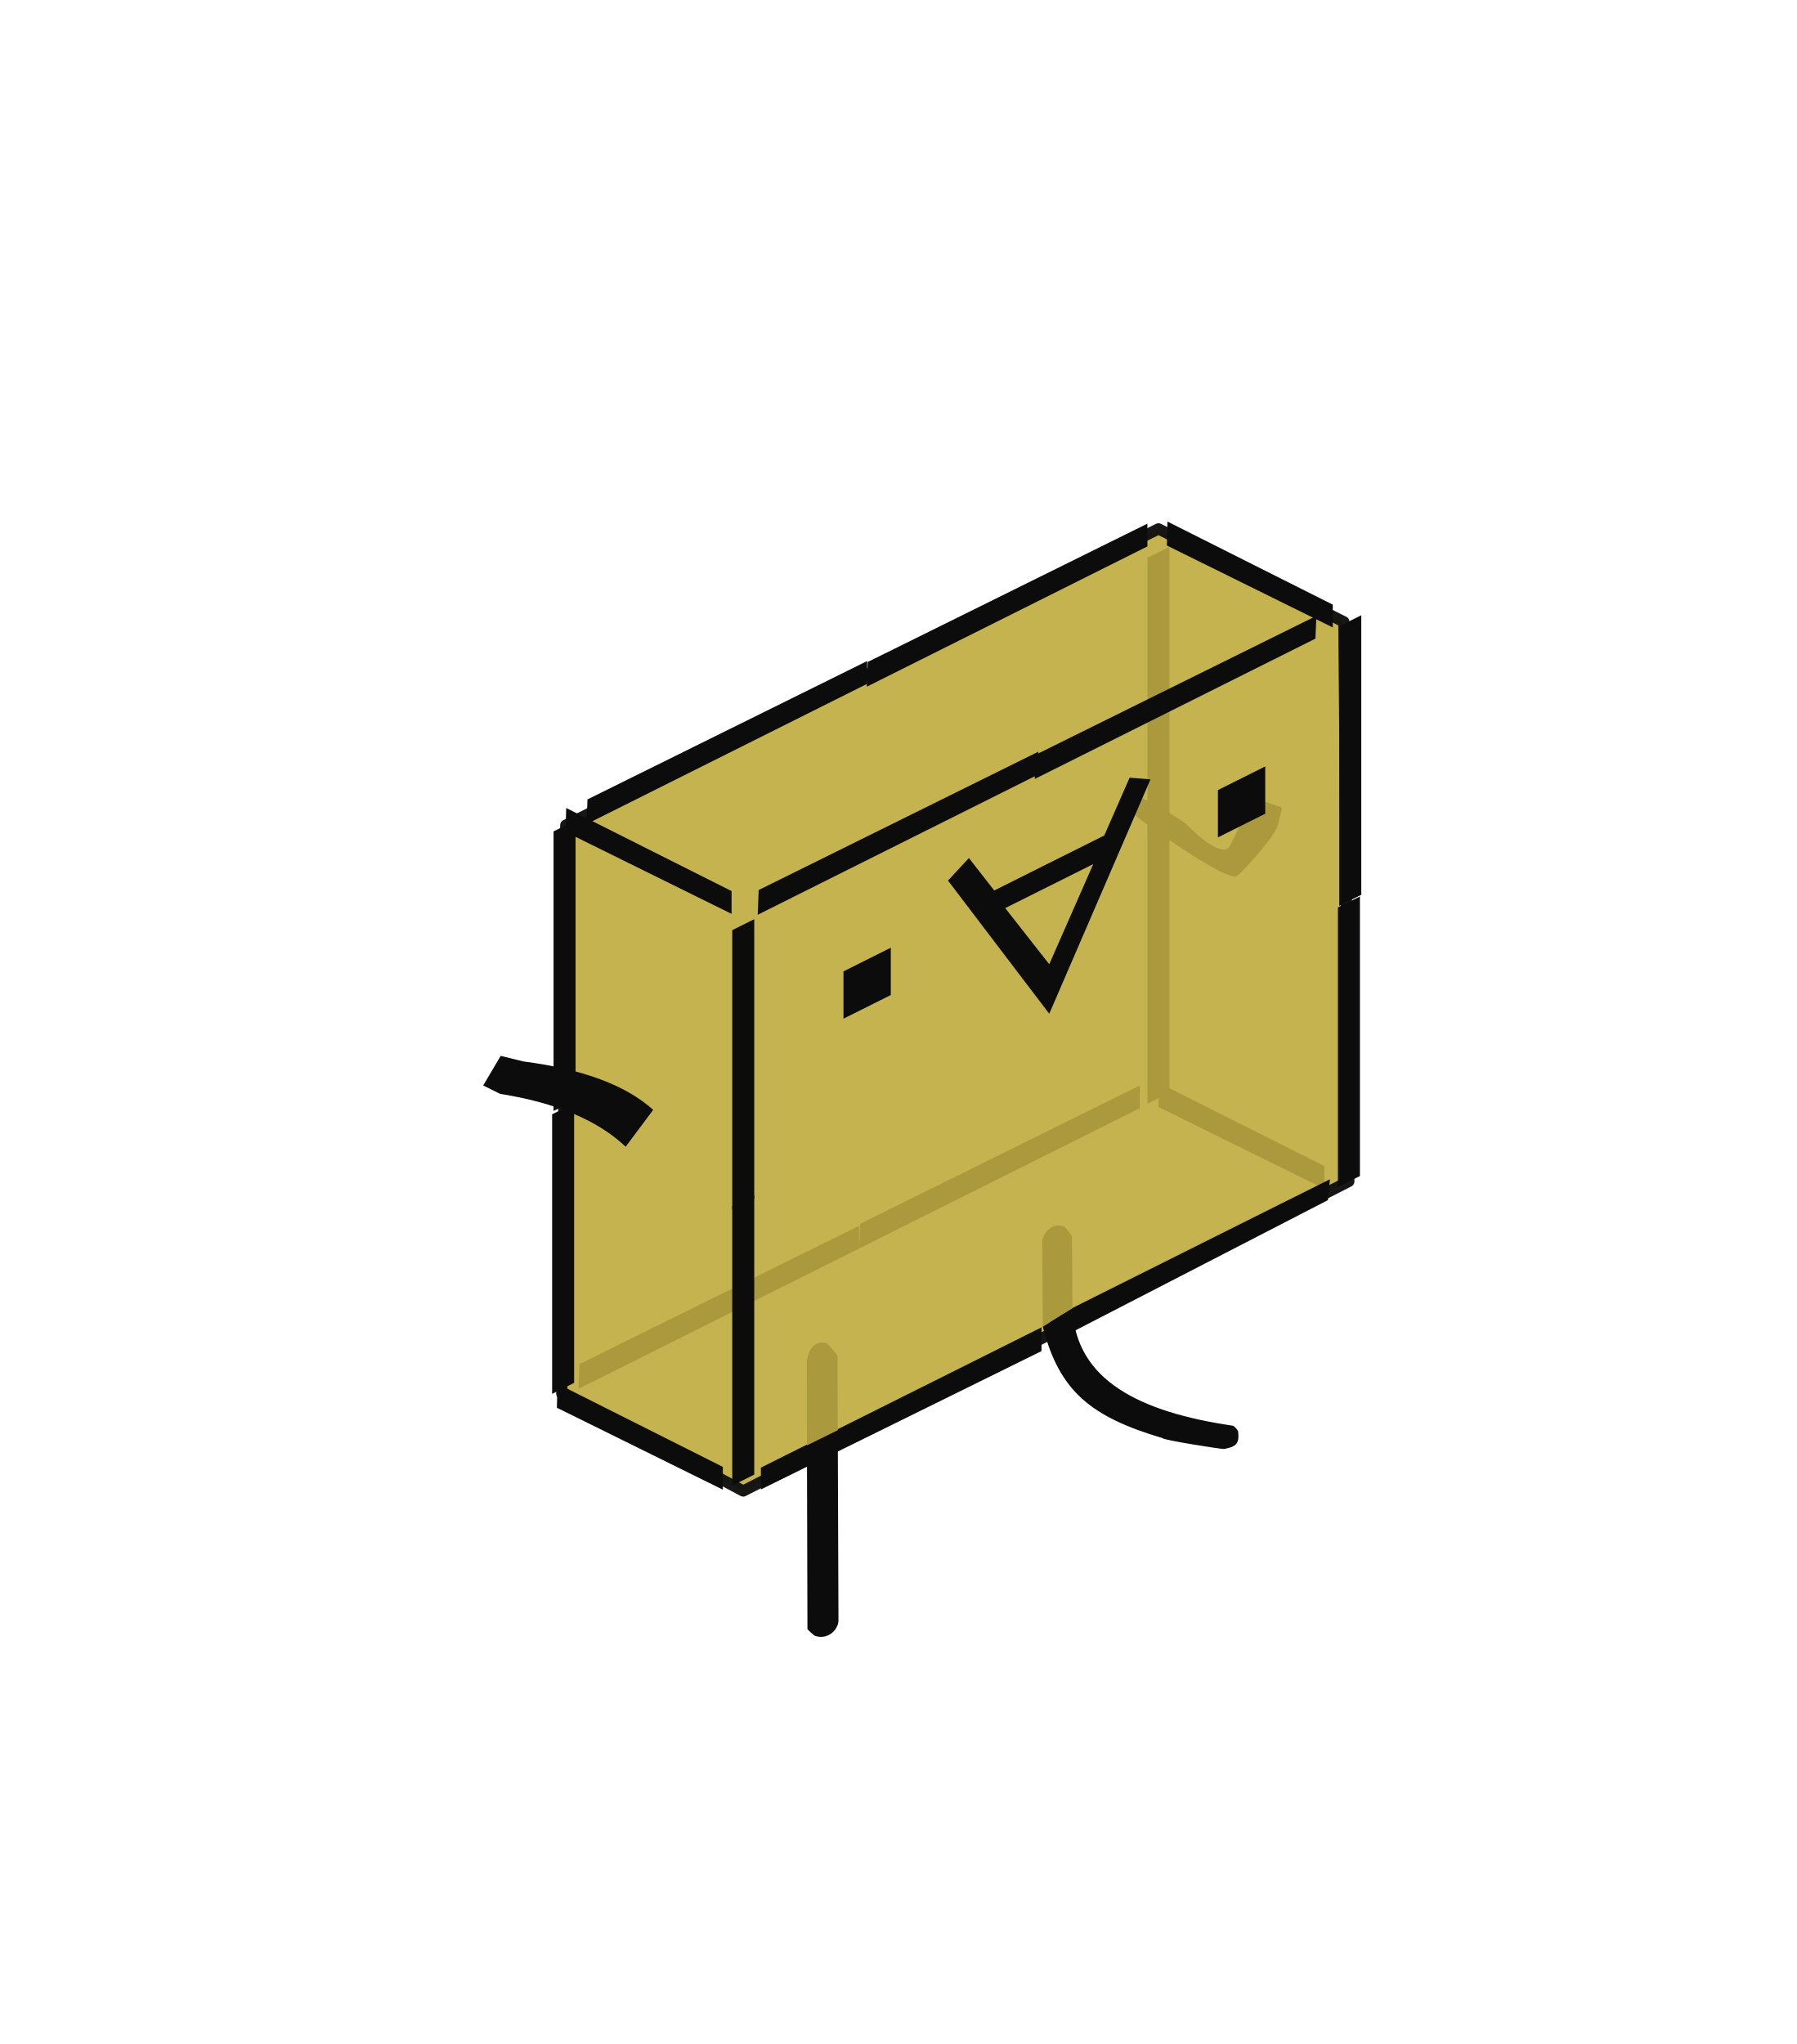
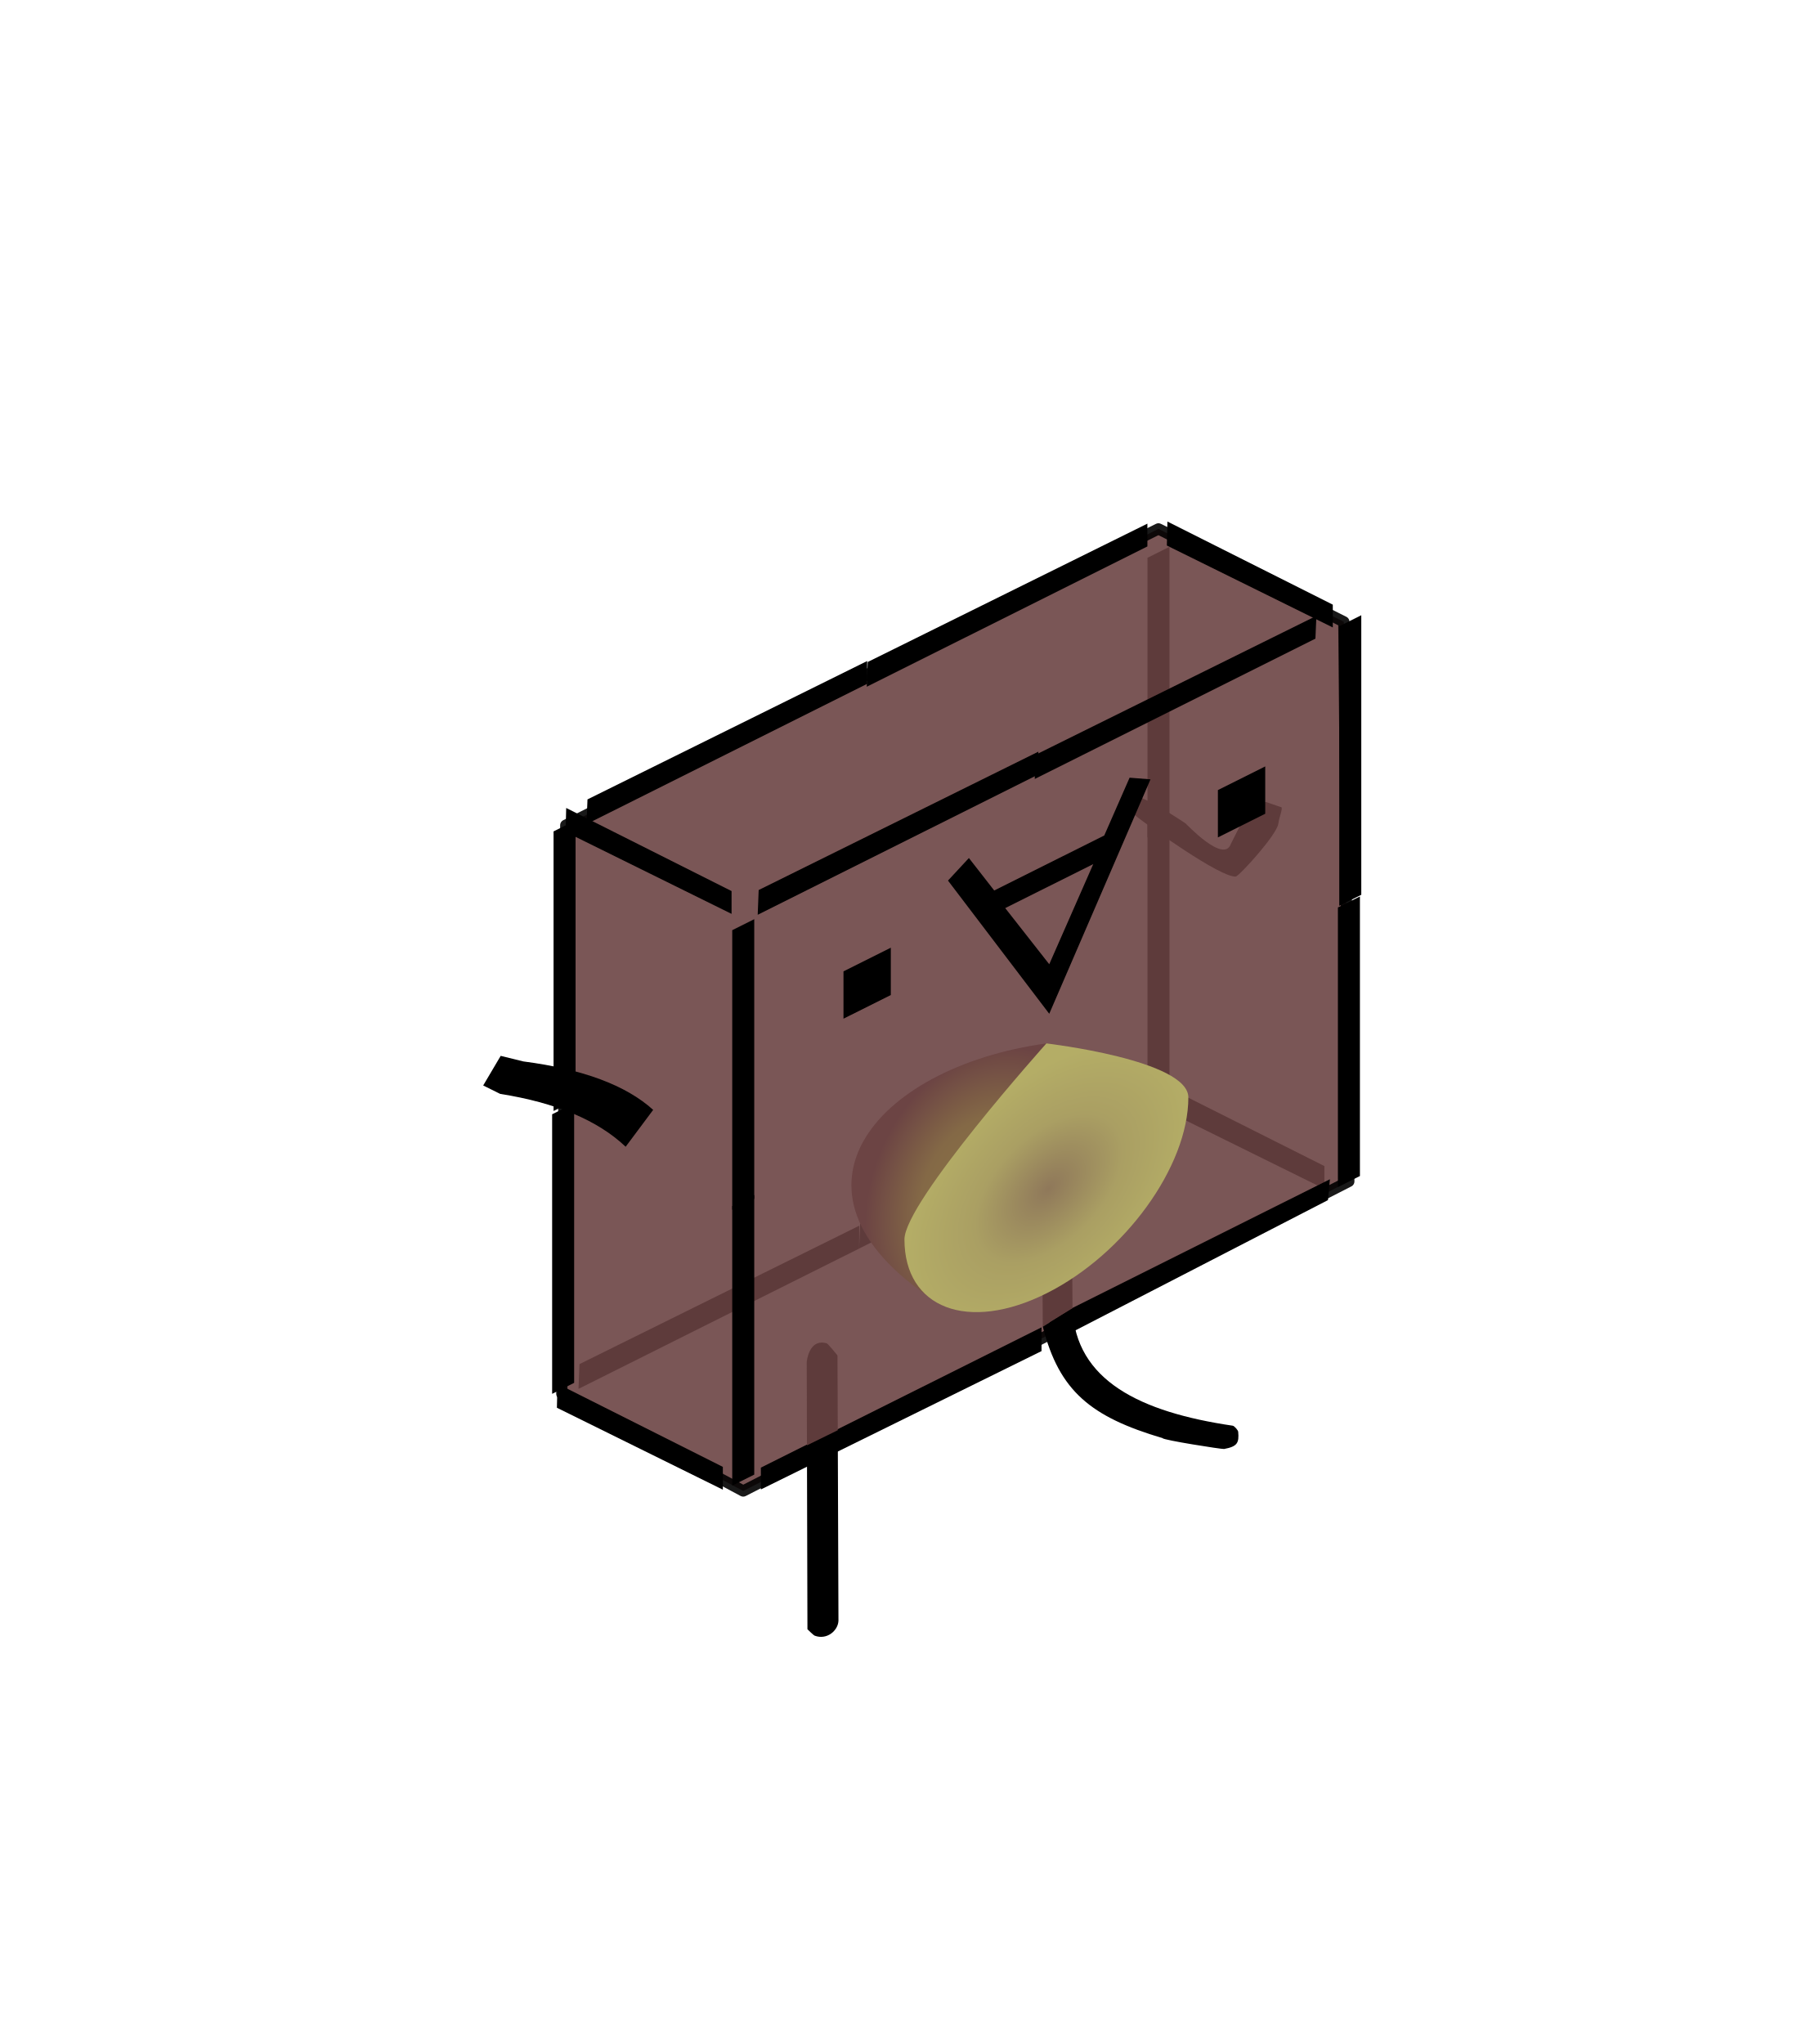
<svg xmlns="http://www.w3.org/2000/svg" width="160" height="182" viewBox="0 0 160 182" version="1.1" xml:space="preserve" style="fill-rule:evenodd;clip-rule:evenodd;stroke-linecap:round;stroke-linejoin:round;stroke-miterlimit:1.5;">
-   <g opacity="0.95">
+   <g>
    <g transform="matrix(0.36256,0,0,0.36256,-146.545,-182.2)">
-       <path d="M542.173,844.83L543.15,705.205L688.709,632.426L734.246,655.253L735.467,792.673L586.728,868.712L542.173,844.83Z" style="fill:rgb(192,172,62);fill-opacity:0.95;stroke:black;stroke-opacity:0.95;stroke-width:2.76px;" />
+       <path d="M542.173,844.83L543.15,705.205L688.709,632.426L734.246,655.253L735.467,792.673L586.728,868.712L542.173,844.83Z" style="fill:rgb(108,68,68);fill-opacity:0.9;stroke:black;stroke-opacity:0.9;stroke-width:2.76px;" />
    </g>
    <g transform="matrix(0.04857,-0.02428,0,0.04857,33.452,67.343)">
      <path d="M702.177,596.153L1214.91,598.825L1214.91,640.62L700.395,640.62L702.177,596.153Z" style="fill-rule:nonzero;" />
    </g>
    <g transform="matrix(0.04857,-0.02428,0,0.04857,43.162,47.038)">
      <path d="M702.177,596.153L1214.91,598.825L1214.91,640.62L700.395,640.62L702.177,596.153Z" style="fill-rule:nonzero;" />
    </g>
    <g transform="matrix(0.04857,-0.02428,0,0.04857,18.208,59.273)">
      <path d="M702.177,596.153L1214.91,598.825L1214.91,640.62L700.395,640.62L702.177,596.153Z" style="fill-rule:nonzero;" />
    </g>
    <g transform="matrix(0.04857,-0.02428,0,0.04857,17.495,109.556)">
-       <path d="M702.177,596.153L1214.91,598.825L1214.91,640.62L700.395,640.62L702.177,596.153Z" style="fill:rgb(167,148,51);fill-rule:nonzero;" />
+       <path d="M702.177,596.153L1214.91,598.825L1214.91,640.62L700.395,640.62L702.177,596.153Z" style="fill:rgb(94,59,59);fill-rule:nonzero;" />
    </g>
    <g transform="matrix(0.04857,-0.02428,0,0.04857,42.483,97.063)">
-       <path d="M702.177,596.153L1214.91,598.825L1214.91,640.62L700.395,640.62L702.177,596.153Z" style="fill:rgb(167,148,51);fill-rule:nonzero;" />
+       <path d="M702.177,596.153L1214.91,598.825L1214.91,640.62L700.395,640.62L702.177,596.153Z" style="fill:rgb(94,59,59);fill-rule:nonzero;" />
    </g>
    <g transform="matrix(0.02872,0.01418,0,0.04857,30.25,33.03)">
      <path d="M702.177,596.153L1214.91,598.825L1214.91,640.62L700.395,640.62L702.177,596.153Z" style="fill-rule:nonzero;" />
    </g>
    <g transform="matrix(0.02872,0.01418,0,0.04857,83.787,7.527)">
      <path d="M702.177,596.153L1214.91,598.825L1214.91,640.62L700.395,640.62L702.177,596.153Z" style="fill-rule:nonzero;" />
    </g>
    <g transform="matrix(0.02872,0.01418,0,0.04857,83.039,57.517)">
-       <path d="M702.177,596.153L1214.91,598.825L1214.91,640.62L700.395,640.62L702.177,596.153Z" style="fill:rgb(167,148,51);fill-rule:nonzero;" />
+       <path d="M702.177,596.153L1214.91,598.825L1214.91,640.62L700.395,640.62L702.177,596.153Z" style="fill:rgb(94,59,59);fill-rule:nonzero;" />
    </g>
    <g transform="matrix(0.02872,0.01418,0,0.04857,29.474,84.3)">
      <path d="M702.177,596.153L1214.91,598.825L1214.91,640.62L700.395,640.62L702.177,596.153Z" style="fill-rule:nonzero;" />
    </g>
    <g transform="matrix(0.04857,-0.02428,0,0.04857,32.376,63.253)">
      <path d="M292.815,789.932C401.772,858.534 481.136,927.81 530.907,997.757L480.464,1040.13C429.348,966.146 352.674,895.526 250.443,828.269L219.267,797.248L251.352,758.999L292.815,789.932Z" style="fill-rule:nonzero;" />
    </g>
    <g transform="matrix(0.04857,-0.02428,0,0.04857,34.81,66.707)">
-       <rect x="625.74" y="644.656" width="40.354" height="512.502" style="fill-rule:nonzero;" />
+       <rect x="625.74" y="644.656" width="40.354" height="512.502" />
    </g>
    <g transform="matrix(0.04857,-0.02428,0,0.04857,18.773,83.099)">
-       <rect x="625.74" y="644.656" width="40.354" height="512.502" style="fill-rule:nonzero;" />
+       <rect x="625.74" y="644.656" width="40.354" height="512.502" />
    </g>
    <g transform="matrix(0.04857,-0.02428,0,0.04857,18.9,57.911)">
-       <rect x="625.74" y="644.656" width="40.354" height="512.502" style="fill-rule:nonzero;" />
+       <rect x="625.74" y="644.656" width="40.354" height="512.502" />
    </g>
    <g transform="matrix(0.04857,-0.02428,0,0.04857,71.785,33.55)">
-       <rect x="625.74" y="644.656" width="40.354" height="512.502" style="fill:rgb(167,148,51);fill-rule:nonzero;" />
+       <rect x="625.74" y="644.656" width="40.354" height="512.502" style="fill:rgb(94,59,59);" />
    </g>
    <g transform="matrix(0.04857,-0.02428,0,0.04857,71.785,57.266)">
-       <rect x="625.74" y="644.656" width="40.354" height="512.502" style="fill:rgb(167,148,51);fill-rule:nonzero;" />
+       <rect x="625.74" y="644.656" width="40.354" height="512.502" style="fill:rgb(94,59,59);" />
    </g>
    <g transform="matrix(0.04857,-0.02428,0,0.04857,33.036,67.79)">
      <path d="M1216.93,597.043L1733.23,599.716L1731.45,640.62L1216.93,640.62L1216.93,597.043Z" style="fill-rule:nonzero;" />
    </g>
    <g transform="matrix(0.04857,-0.02428,0,0.04857,36.68,64.1)">
-       <rect x="791.193" y="856.517" width="86.762" height="86.762" style="fill-rule:nonzero;" />
+       <rect x="791.193" y="856.517" width="86.762" height="86.762" />
    </g>
    <g transform="matrix(0.04857,0.09825,0,0.04857,21.611,-166.83)">
-       <path d="M1898.75,1103.62C1896.41,1128.79 1826.5,1346.69 1820.54,1359.12C1791.84,1418.9 1660.68,1589.51 1640.31,1614.83C1616.03,1645.03 1577.73,1652.7 1728.19,1448.17C1729.8,1445.98 1799.03,1380.1 1811.68,1316.96L1849.59,1165.4L1876.12,1110L1904.42,1062.46C1906.78,1061.26 1900.01,1090.16 1898.75,1103.62Z" style="fill:rgb(167,148,51);fill-rule:nonzero;" />
+       <path d="M1898.75,1103.62C1896.41,1128.79 1826.5,1346.69 1820.54,1359.12C1791.84,1418.9 1660.68,1589.51 1640.31,1614.83C1616.03,1645.03 1577.73,1652.7 1728.19,1448.17C1729.8,1445.98 1799.03,1380.1 1811.68,1316.96L1849.59,1165.4L1876.12,1110L1904.42,1062.46C1906.78,1061.26 1900.01,1090.16 1898.75,1103.62Z" style="fill:rgb(94,59,59);fill-rule:nonzero;" />
    </g>
    <g transform="matrix(0.04857,-0.02428,0,0.04857,34.03,67.09)">
      <path d="M1222.99,1088.56L1037.36,751.595L1075.69,729.4L1122.1,812.127L1323.87,812.127L1370.28,729.4L1408.62,751.595L1222.99,1088.56ZM1142.28,854.499L1222.99,997.757L1303.69,854.499L1142.28,854.499Z" style="fill-rule:nonzero;" />
    </g>
    <g transform="matrix(0.04857,-0.02428,0,0.04857,32.388,66.77)">
-       <rect x="1566" y="856.517" width="86.762" height="86.762" style="fill-rule:nonzero;" />
+       <rect x="1566" y="856.517" width="86.762" height="86.762" />
    </g>
    <g transform="matrix(0.04857,-0.02428,0,0.04857,32.807,67.666)">
-       <rect x="1779.88" y="644.656" width="40.354" height="512.502" style="fill-rule:nonzero;" />
+       <rect x="1779.88" y="644.656" width="40.354" height="512.502" />
    </g>
    <g transform="matrix(0.04857,-0.02428,0,0.04857,36.868,65.153)">
-       <rect x="583.367" y="1161.19" width="40.354" height="512.502" style="fill-rule:nonzero;" />
+       <rect x="583.367" y="1161.19" width="40.354" height="512.502" />
    </g>
    <g transform="matrix(0.04857,-0.02428,0,0.04857,35.498,66.59)">
      <path d="M664.076,1651.5L1178.6,1651.5L1178.6,1695.08L664.076,1691.51L664.076,1651.5Z" style="fill-rule:nonzero;" />
    </g>
    <g transform="matrix(0.04857,-0.02428,0,0.04857,36.088,65.947)">
      <path d="M1180.61,1651.5L1695.13,1651.5L1691.57,1687.95L1185.96,1695.97L1180.61,1651.5Z" style="fill-rule:nonzero;" />
    </g>
    <g transform="matrix(0.04857,-0.02428,0,0.04857,34.744,66.59)">
-       <rect x="1737.51" y="1161.19" width="40.354" height="512.502" style="fill-rule:nonzero;" />
+       <rect x="1737.51" y="1161.19" width="40.354" height="512.502" />
    </g>
    <g transform="matrix(0.04857,-0.02428,0,0.04857,27.101,61.746)">
      <path d="M977.928,1839.54L979.208,2189.34C978.469,2207.48 957.862,2214.49 935.706,2195.12C933.216,2192.94 922.327,2176.59 922.327,2176.59L921.438,1839.04" style="fill-rule:nonzero;" />
    </g>
    <g transform="matrix(0.04857,-0.02428,0,0.04857,27.101,61.746)">
-       <path d="M921.438,1839.04L921.035,1685.75C922.733,1672.69 930.526,1648.89 957.508,1669.94C960.31,1672.12 977.426,1702.27 977.426,1702.27L977.928,1839.54" style="fill:rgb(167,148,51);fill-rule:nonzero;" />
+       <path d="M921.438,1839.04L921.035,1685.75C922.733,1672.69 930.526,1648.89 957.508,1669.94C960.31,1672.12 977.426,1702.27 977.426,1702.27L977.928,1839.54" style="fill:rgb(94,59,59);fill-rule:nonzero;" />
    </g>
    <g transform="matrix(0.04857,-0.02428,0,0.04857,25.702,62.607)">
-       <path d="M1382.65,1834.37L1381.55,1683.97C1379.07,1666.49 1395.22,1648.88 1420.91,1669.17C1423.95,1671.57 1436.16,1695.08 1436.16,1695.08L1437.12,1827.97" style="fill:rgb(167,148,51);fill-rule:nonzero;" />
+       <path d="M1382.65,1834.37L1381.55,1683.97C1379.07,1666.49 1395.22,1648.88 1420.91,1669.17C1423.95,1671.57 1436.16,1695.08 1436.16,1695.08L1437.12,1827.97" style="fill:rgb(94,59,59);fill-rule:nonzero;" />
    </g>
    <g transform="matrix(0.04857,-0.02428,0,0.04857,25.702,62.607)">
      <path d="M1437.12,1827.97C1442.45,1963.09 1561.65,2080.42 1730.87,2189.93C1733.82,2191.84 1740.59,2202.96 1740.86,2206.09C1742.69,2227.33 1739.29,2232.34 1714.97,2224.66C1711.38,2223.53 1602.24,2151.81 1602.24,2148.43C1470.64,2043.61 1412.79,1967.55 1382.65,1834.37" style="fill-rule:nonzero;" />
    </g>
+     <path d="M93.177,92.907L83.896,116.228C68.079,106.453 77.795,95.02 93.177,92.907Z" style="fill:url(#_Radial1);" />
+     <g transform="matrix(0.681537,-0.340769,0,0.681537,66.4031,94.797)">
+       <path d="M39.285,16.87C39.285,16.87 20.739,28.3 20.739,33.199C20.739,42.211 29.049,49.528 39.285,49.528C49.521,49.528 57.831,42.211 57.831,33.199C57.831,28.3 39.285,16.87 39.285,16.87Z" style="fill:url(#_Radial2);" />
+     </g>
  </g>
+   <defs>
+     <radialGradient id="_Radial1" cx="0" cy="0" r="1" gradientUnits="userSpaceOnUse" gradientTransform="matrix(-9.39728,-3.78527,5.08406,-12.6216,87.7068,106.436)">
+       <stop offset="0" style="stop-color:rgb(139,115,71);stop-opacity:1" />
+       <stop offset="0.54" style="stop-color:rgb(132,105,70);stop-opacity:1" />
+       <stop offset="1" style="stop-color:rgb(108,68,68);stop-opacity:1" />
+     </radialGradient>
+     <radialGradient id="_Radial2" cx="0" cy="0" r="1" gradientUnits="userSpaceOnUse" gradientTransform="matrix(18.546,0,0,16.3292,39.5917,35.9577)">
+       <stop offset="0" style="stop-color:rgb(143,120,90);stop-opacity:1" />
+       <stop offset="0.52" style="stop-color:rgb(170,159,99);stop-opacity:1" />
+       <stop offset="1" style="stop-color:rgb(180,173,102);stop-opacity:1" />
+     </radialGradient>
+   </defs>
</svg>
